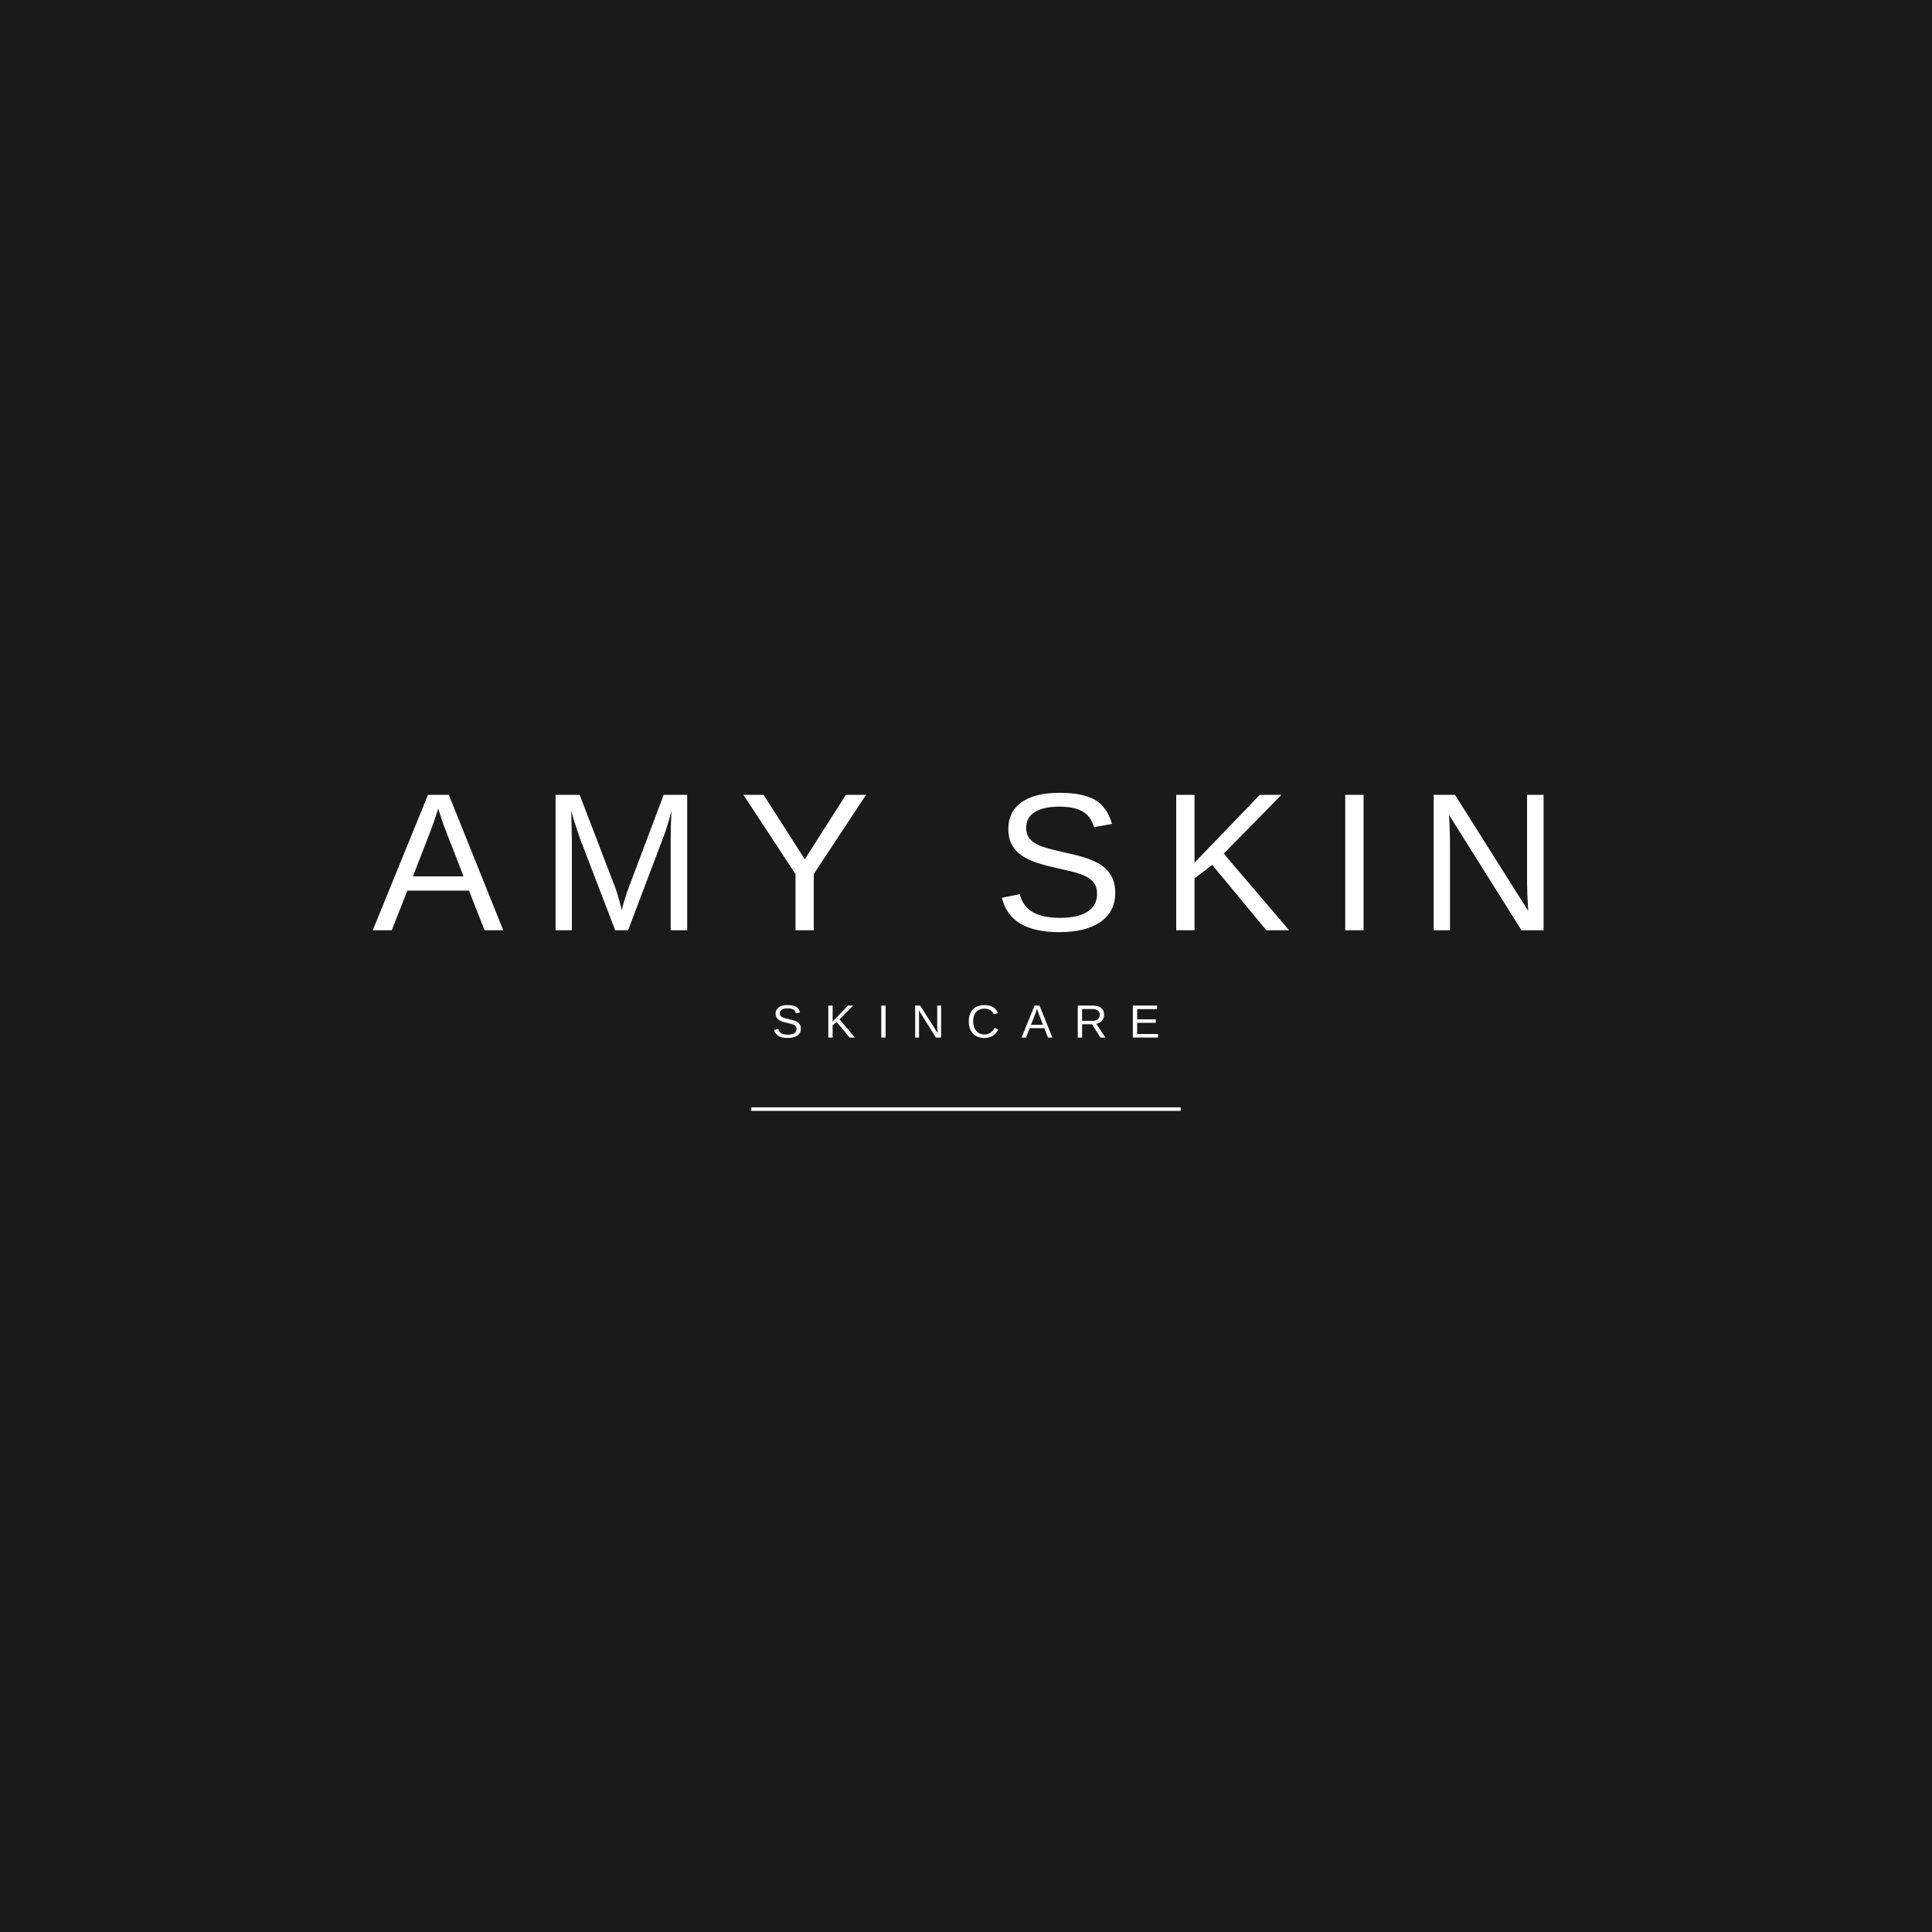
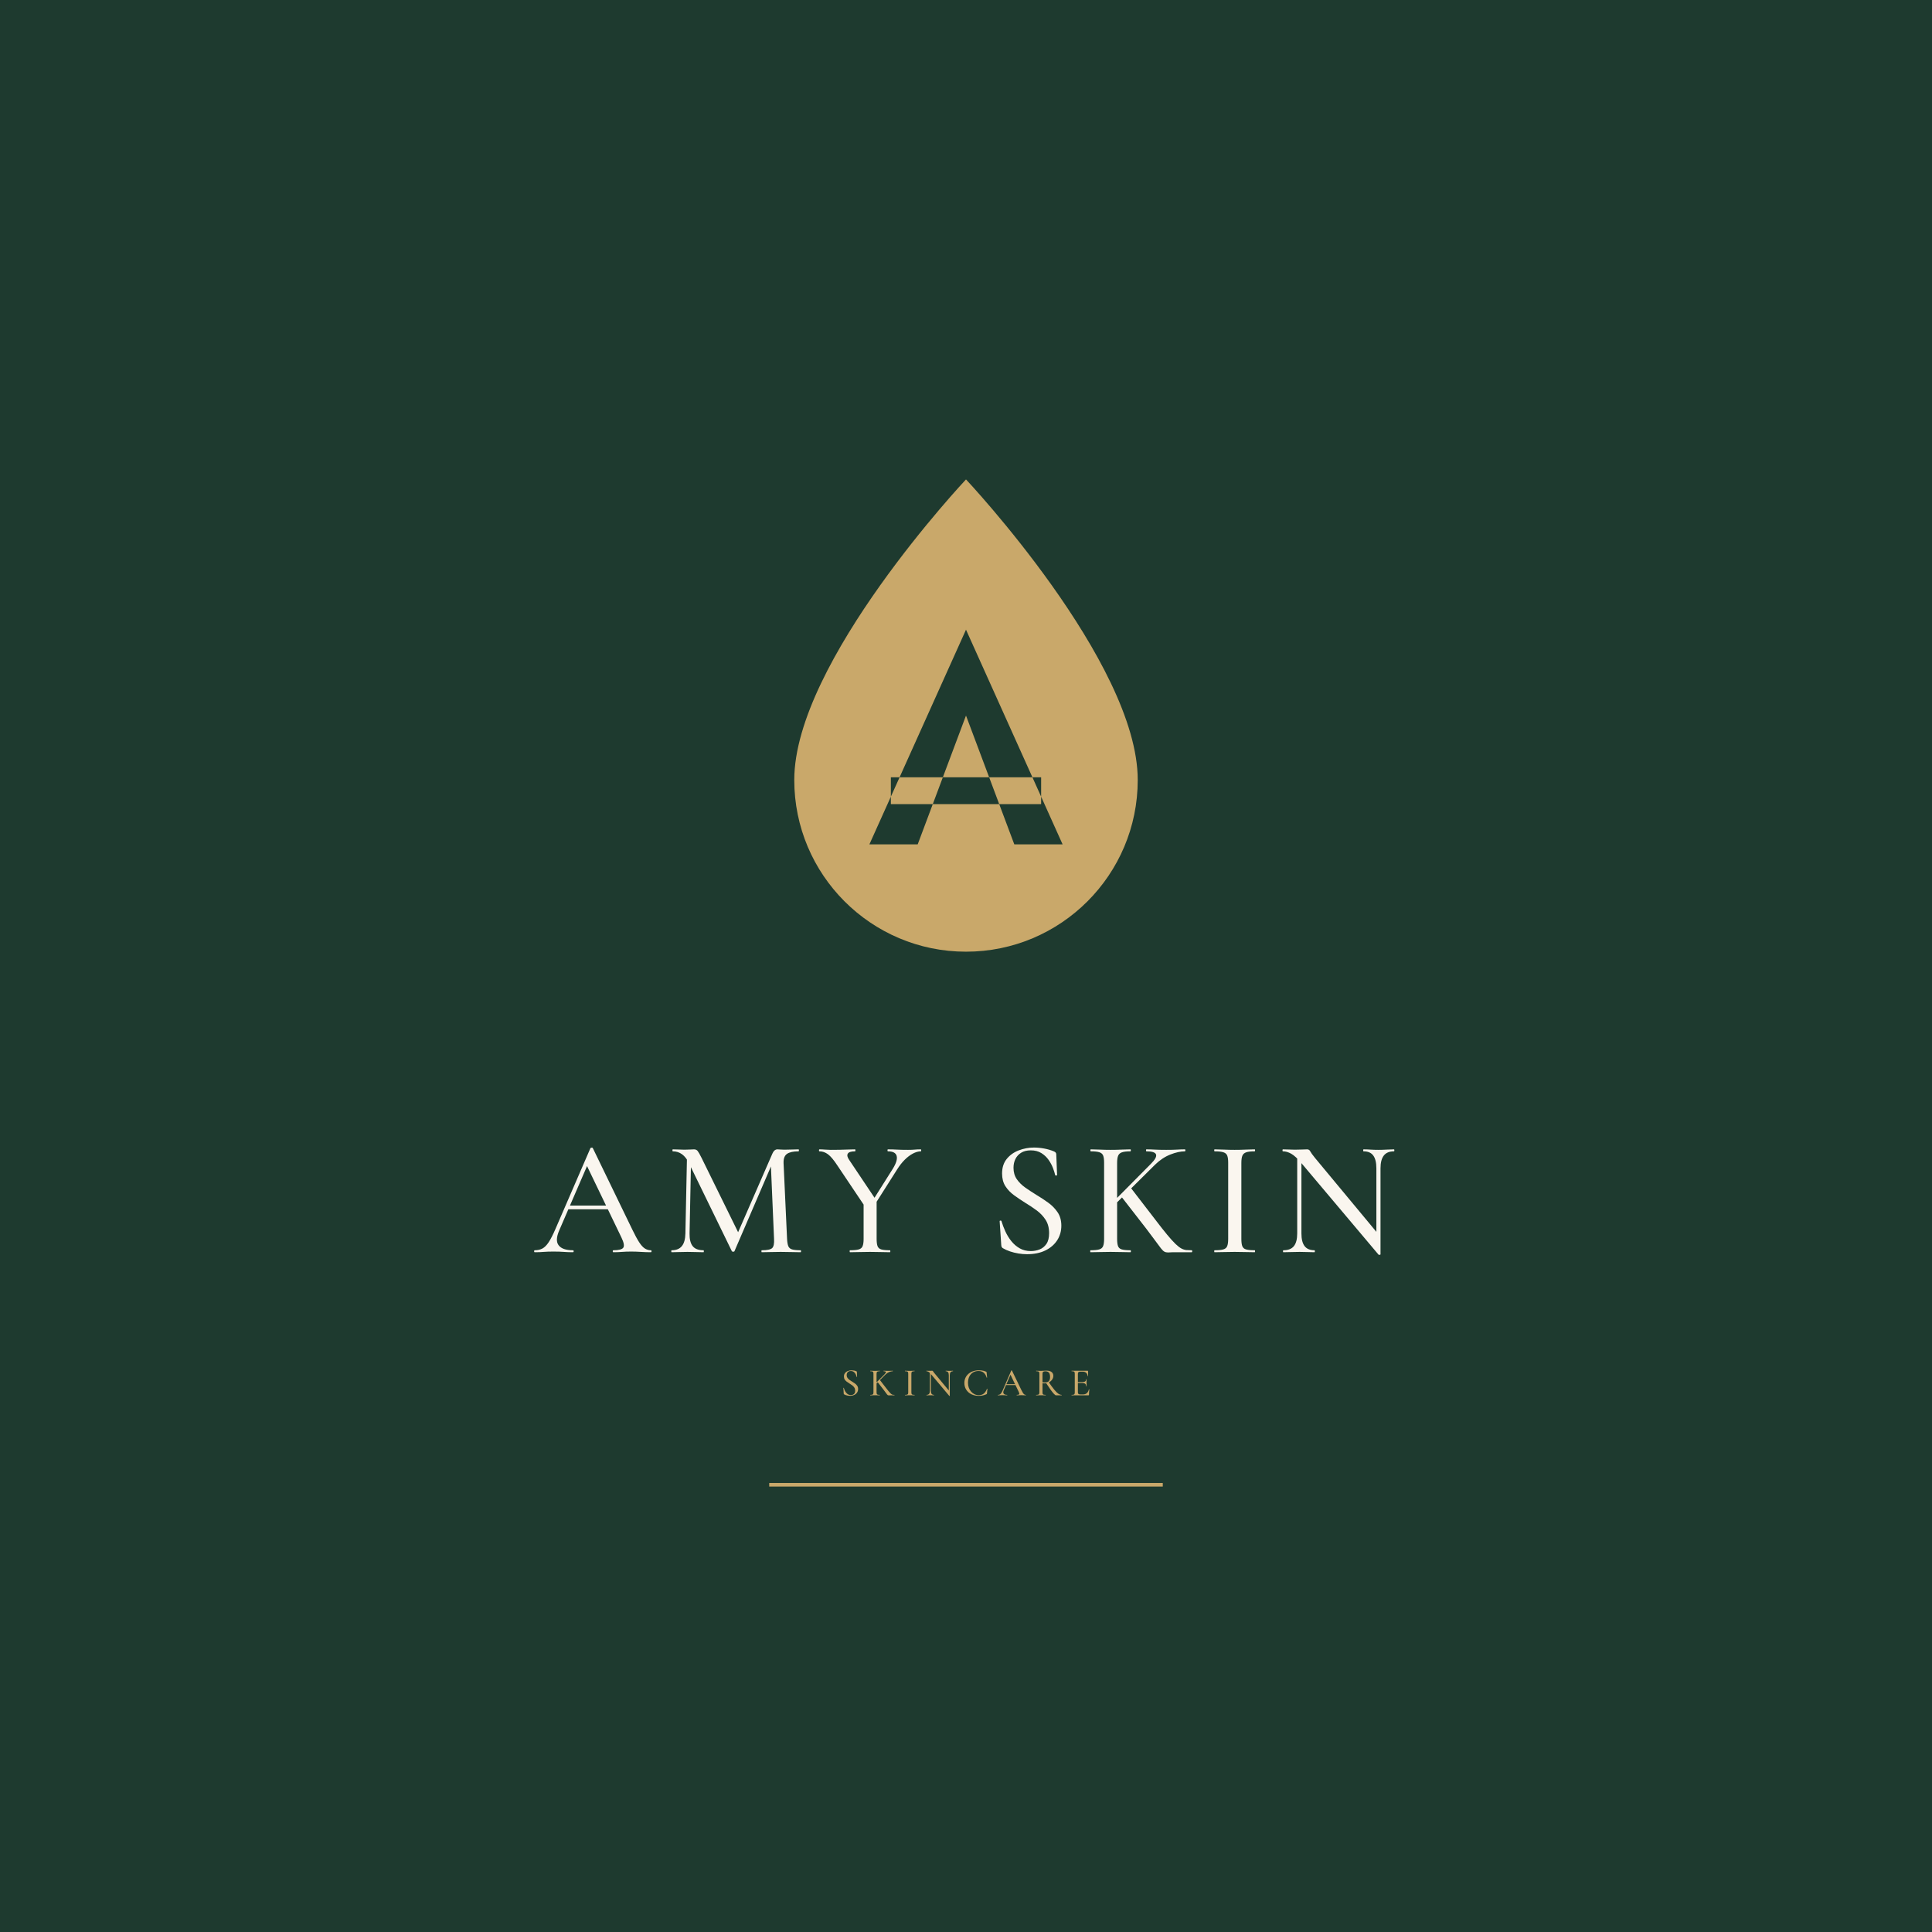
<svg xmlns="http://www.w3.org/2000/svg" width="1080" height="1080" viewBox="0 0 1080 1080">
-   <rect width="1080" height="1080" fill="#1A1A1A" />
-   <text x="540" y="520" text-anchor="middle" font-family="Arial, Helvetica, sans-serif" font-size="110" font-weight="300" letter-spacing="20" fill="#FFFFFF">AMY SKIN</text>
-   <text x="540" y="580" text-anchor="middle" font-family="Arial, sans-serif" font-size="26" letter-spacing="12" fill="#FFFFFF">SKINCARE</text>
-   <line x1="420" y1="620" x2="660" y2="620" stroke="#FFFFFF" stroke-width="2" />
+   <rect width="1080" height="1080" fill="#1E3A2F" />
+   <g transform="translate(390 250) scale(3)">
+     <path d="M50 6 C50 6 18 40 18 62 A32 32 0 1 0 82 62 C82 40 50 6 50 6 Z M50 34 L68 74 L59 74 L50 50 L41 74 L32 74 Z M36 61.5 L64 61.5 L64 66.5 L36 66.5 Z" fill="#C9A86A" fill-rule="evenodd" />
+   </g>
+   <g transform="translate(299.0 700)" fill="#FAF6EF">
+     <g transform="translate(0.00 0) scale(0.092,-0.092)">
+       <path d="M186.95 260.899 198.65 283.399H470.7L477.7 260.899ZM704.35 12Q708.8 12 708.8 6.0Q708.8 0 704.35 0Q675.45 0 644.6 2.0Q613.75 4 585.4 4Q553.05 4 529.425 2.0Q505.8 0 477 0Q473 0 473.0 6.0Q473 12 477 12Q526.25 12 537.15 27.675Q548.05 43.35 526.35 88.5L310.7 536.249L343.2 584.3L147.5 131.55Q121.6 71 144.85 41.5Q168.1 12 230.7 12Q235.7 12 235.7 6.0Q235.7 0 230.7 0Q200.7 0 175.7 2.0Q150.7 4 112.7 4Q75.9 4 53.5 2.0Q31.1 0 -0.7 0Q-4.7 0 -4.7 6.0Q-4.7 12 -0.7 12Q26.3 12 46.075 22.675Q65.85 33.35 84.25 61.375Q102.65 89.4 124.9 141L337.5 632.3Q339.05 635.3 345.125 635.525Q351.2 635.75 352.2 632.3L592.3 137Q615.75 88.35 633.525 60.85Q651.3 33.35 668.175 22.675Q685.05 12 704.35 12Z" />
+     </g>
+     <g transform="translate(73.23 0) scale(0.092,-0.092)">
+       <path d="M118.65 114.35 128.65 602 153.8 600 143.9 114.35Q142.9 62.45 162.65 37.225Q182.4 12 228.35 12Q230.8 12 230.8 6.0Q230.8 0 228.35 0Q206.35 0 183.075 1.0Q159.8 2 131.35 2Q103.75 2 79.95 1.0Q56.15 0 35.25 0Q32.8 0 32.8 6.0Q32.8 12 35.25 12Q76.8 12 97.225 37.225Q117.65 62.45 118.65 114.35ZM818.7 12Q821.25 12 821.25 6.0Q821.25 0 818.7 0Q793.8 0 762.725 1.0Q731.65 2 697.3 2Q663.6 2 634.9 1.0Q606.2 0 582.95 0Q580.5 0 580.5 6.0Q580.5 12 582.95 12Q631.6 12 645.65 25.0Q659.7 38 657.25 81L637 551.949L675.9 608.3L417.05 7Q416.05 3 409.275 3.0Q402.5 3 400.5 7L139.85 542Q105.15 613 42.25 613Q39.8 613 39.8 619.0Q39.8 625 42.25 625Q59.95 625 79.65 624.0Q99.35 623 112.6 623Q132 623 147.375 624.0Q162.75 625 171 625Q185 625 192.775 615.55Q200.55 606.1 217 573L443.75 111.751L406.95 48.15L647.55 600Q653 612.35 660.6 618.675Q668.2 625 677.55 625Q684.8 625 695.25 624.0Q705.7 623 719.6 623Q748.3 623 767.225 624.0Q786.15 625 805.95 625Q808.4 625 808.4 619.0Q808.4 613 805.95 613Q758.3 613 735.975 597.575Q713.65 582.15 715.1 541.05L736.351 81Q737.801 52 743.851 37.0Q749.901 22 767.1 17.0Q784.3 12 818.7 12Z" />
+     </g>
+     <g transform="translate(158.98 0) scale(0.092,-0.092)">
+       <path d="M306.45 284.6 447.6 508.45Q477.85 557.85 470.075 585.425Q462.3 613 416.95 613Q414.5 613 414.5 619.0Q414.5 625 416.95 625Q445.65 625 471.45 623.5Q497.25 622 539.3 622Q564.3 622 579.8 623.5Q595.3 625 617.3 625Q619.3 625 619.3 619.0Q619.3 613 617.3 613Q594.55 613 568.75 599.35Q542.95 585.7 518.525 561.2Q494.1 536.7 472.85 502.749L324.7 269.25ZM280.9 272.35 109.65 527.6Q77.35 576.95 53.025 594.975Q28.7 613 1.15 613Q-1.85 613 -1.85 619.0Q-1.85 625 1.15 625Q17.25 625 35.175 623.5Q53.1 622 69.2 622Q96.65 622 123.975 622.5Q151.3 623 175.675 624.0Q200.05 625 217.5 625Q219.5 625 219.5 619.0Q219.5 613 217.5 613Q181.901 613 173.376 599.05Q164.851 585.1 181.751 560.85L344.45 317.9ZM269.4 310 348.5 319V81Q348.5 52 354.05 37.0Q359.6 22 376.8 17.0Q394 12 428.85 12Q431.85 12 431.85 6.0Q431.85 0 428.85 0Q404.5 0 374.375 1.0Q344.25 2 308.45 2Q274.1 2 242.75 1.0Q211.4 0 187.05 0Q184.5 0 184.5 6.0Q184.5 12 187.05 12Q221.9 12 239.6 17.0Q257.3 22 263.35 37.0Q269.4 52 269.4 81Z" />
+     </g>
+     <g transform="translate(253.37 0) scale(0.092,-0.092)">
+       <path d="M154.2 513Q154.2 472.8 174.25 443.75Q194.3 414.7 226.35 392.25Q258.4 369.8 293.95 347.9Q331.4 325.55 365.625 300.7Q399.85 275.85 422.35 242.45Q444.85 209.05 444.85 161.05Q444.85 111.9 419.65 72.725Q394.45 33.55 347.875 10.775Q301.3 -12 236 -12Q210.4 -12 183.95 -7.65Q157.5 -3.3 133.2 4.875Q108.9 13.05 89.2 24.7Q84.65 27.7 82.475 31.75Q80.3 35.8 79.75 43.7L70.15 186.75Q69.15 191.75 74.65 192.25Q80.15 192.75 81.15 188.75Q90.1 158.3 104.8 126.275Q119.5 94.25 140.9 67.45Q162.3 40.65 191.675 23.8Q221.05 6.95 259.8 6.95Q287.2 6.95 312.6 16.875Q338 26.8 354.25 50.55Q370.5 74.3 370.5 115.7Q370.5 163.8 349.225 196.75Q327.95 229.7 294.95 254.1Q261.95 278.5 225.4 300.4Q190.4 322.3 157.85 345.975Q125.3 369.65 105.025 401.15Q84.75 432.65 84.75 478.3Q84.75 532.1 113.225 567.05Q141.7 602 186.35 619.0Q231 636 278.25 636Q308.75 636 340.626 630.05Q372.501 624.1 399 612.9Q407.901 609.45 410.951 604.725Q414 600 414 594.55L418.95 470.099Q418.95 466.549 413.9 465.874Q408.85 465.199 407.4 468.749Q403.6 486.249 393.975 511.549Q384.35 536.849 367.175 561.35Q350 585.85 323.375 602.4Q296.75 618.95 258.95 618.95Q224.05 618.95 200.8 604.55Q177.55 590.15 165.875 566.525Q154.2 542.9 154.2 513Z" />
+     </g>
+     <g transform="translate(307.56 0) scale(0.092,-0.092)">
+       <path d="M115.65 81V544Q115.65 573 109.825 587.5Q104 602 86.575 607.5Q69.15 613 34.75 613Q32.3 613 32.3 619.0Q32.3 625 34.75 625Q59.65 625 90.275 623.5Q120.9 622 154.7 622Q191.05 622 221.4 623.5Q251.75 625 275.65 625Q278.1 625 278.1 619.0Q278.1 613 275.65 613Q241.25 613 224.05 607.0Q206.85 601 200.8 586.0Q194.75 571 194.75 542V81Q194.75 52 200.3 37.0Q205.85 22 223.325 17.0Q240.8 12 275.65 12Q278.55 12 278.55 6.0Q278.55 0 275.65 0Q250.75 0 220.9 1.0Q191.05 2 154.7 2Q120.9 2 89.55 1.0Q58.2 0 33.3 0Q31.3 0 31.3 6.0Q31.3 12 33.3 12Q68.15 12 85.85 17.0Q103.55 22 109.6 37.0Q115.65 52 115.65 81ZM370.3 145 218.45 340.45 277.551 391.6 425.601 199.35Q469.001 142.15 499.026 106.1Q529.051 70.05 549.476 50.375Q569.901 30.7 585.55 22.525Q601.2 14.35 615.8 13.175Q630.4 12 648.05 12Q651.05 12 651.05 6.0Q651.05 0 648.05 0Q603.5 0 576.5 0.0Q549.5 0 536.05 0Q525.45 0 518.025 -0.725Q510.6 -1.45 504.25 -1.45Q490.7 -1.45 481.8 3.55Q472.9 8.55 461.05 23.55Q449.2 38.55 428.3 67.55Q407.4 96.55 370.3 145ZM142.9 277.8 400.35 537.4Q437.9 574.95 431.15 593.975Q424.4 613 372.75 613Q370.3 613 370.3 619.0Q370.3 625 372.75 625Q398.1 625 424.175 623.5Q450.25 622 492.95 622Q534.9 622 559.325 623.5Q583.75 625 606.451 625Q609.451 625 609.451 619.0Q609.451 613 606.451 613Q567.05 613 517.55 593.375Q468.05 573.75 424.7 531.4L168.25 277Z" />
+     </g>
+     <g transform="translate(375.82 0) scale(0.092,-0.092)">
+       <path d="M207.75 81Q207.75 52 213.3 37.0Q218.85 22 236.325 17.0Q253.8 12 288.65 12Q291.1 12 291.1 6.0Q291.1 0 288.65 0Q263.635 0 233.408 1.0Q203.181 2 166.7 2Q132.164 2 101.291 1.0Q70.417 0 45.3 0Q42.75 0 42.75 6.0Q42.75 12 45.48 12Q80.06 12 97.805 17.0Q115.55 22 121.6 37.0Q127.65 52 127.65 81V544Q127.65 573 121.702 587.5Q115.755 602 97.912 607.5Q80.07 613 45.3 613Q42.75 613 42.75 619.0Q42.75 625 45.3 625Q70.417 625 101.291 623.5Q132.164 622 166.7 622Q203.181 622 233.929 623.5Q264.677 625 288.65 625Q291.1 625 291.1 619.0Q291.1 613 288.65 613Q254.109 613 236.838 607.0Q219.567 601 213.659 586.0Q207.75 571 207.75 542Z" />
+     </g>
+     <g transform="translate(414.92 0) scale(0.092,-0.092)">
+       <path d="M122.05 114.35V602L147.65 600V114.35Q147.65 62.45 166.9 37.225Q186.15 12 226.8 12Q229.35 12 229.35 6.0Q229.35 0 226.8 0Q206.45 0 184.6 1.0Q162.75 2 136.4 2Q109.7 2 84.775 1.0Q59.85 0 38.05 0Q35.6 0 35.6 6.0Q35.6 12 38.05 12Q82.05 12 102.05 37.225Q122.05 62.45 122.05 114.35ZM628.2 -12.8Q628.2 -15.25 623.425 -15.75Q618.65 -16.25 616.65 -15.25L146.2 543Q111.3 584 85.475 598.5Q59.65 613 35.2 613Q32.65 613 32.65 619.0Q32.65 625 35.2 625Q53.55 625 72.9 624.0Q92.25 623 108.05 623Q131.95 623 151.875 624.0Q171.801 625 182.301 625Q195.301 625 200.976 613.5Q206.651 602 230.101 573L620.2 103.251ZM628.2 509.65V-12.8L603.05 17.75V509.65Q603.05 561.55 584.35 587.275Q565.65 613 525 613Q523 613 523.0 619.0Q523 625 525 625Q545.9 625 567.75 623.5Q589.6 622 615.95 622Q640.75 622 665.1 623.5Q689.45 625 709.8 625Q712.35 625 712.35 619.0Q712.35 613 709.8 613Q668.15 613 648.175 587.275Q628.2 561.55 628.2 509.65Z" />
+     </g>
+   </g>
+   <g transform="translate(469.9 780)" fill="#C9A86A">
+     <g transform="translate(0.00 0) scale(0.022,-0.022)">
+       <path d="M154.2 513Q154.2 472.8 174.25 443.75Q194.3 414.7 226.35 392.25Q258.4 369.8 293.95 347.9Q331.4 325.55 365.625 300.7Q399.85 275.85 422.35 242.45Q444.85 209.05 444.85 161.05Q444.85 111.9 419.65 72.725Q394.45 33.55 347.875 10.775Q301.3 -12 236 -12Q210.4 -12 183.95 -7.65Q157.5 -3.3 133.2 4.875Q108.9 13.05 89.2 24.7Q84.65 27.7 82.475 31.75Q80.3 35.8 79.75 43.7L70.15 186.75Q69.15 191.75 74.65 192.25Q80.15 192.75 81.15 188.75Q90.1 158.3 104.8 126.275Q119.5 94.25 140.9 67.45Q162.3 40.65 191.675 23.8Q221.05 6.95 259.8 6.95Q287.2 6.95 312.6 16.875Q338 26.8 354.25 50.55Q370.5 74.3 370.5 115.7Q370.5 163.8 349.225 196.75Q327.95 229.7 294.95 254.1Q261.95 278.5 225.4 300.4Q190.4 322.3 157.85 345.975Q125.3 369.65 105.025 401.15Q84.75 432.65 84.75 478.3Q84.75 532.1 113.225 567.05Q141.7 602 186.35 619.0Q231 636 278.25 636Q308.75 636 340.626 630.05Q372.501 624.1 399 612.9Q407.901 609.45 410.951 604.725Q414 600 414 594.55L418.95 470.099Q418.95 466.549 413.9 465.874Q408.85 465.199 407.4 468.749Q403.6 486.249 393.975 511.549Q384.35 536.849 367.175 561.35Q350 585.85 323.375 602.4Q296.75 618.95 258.95 618.95Q224.05 618.95 200.8 604.55Q177.55 590.15 165.875 566.525Q154.2 542.9 154.2 513Z" />
+     </g>
+     <g transform="translate(15.82 0) scale(0.022,-0.022)">
+       <path d="M115.65 81V544Q115.65 573 109.825 587.5Q104 602 86.575 607.5Q69.15 613 34.75 613Q32.3 613 32.3 619.0Q32.3 625 34.75 625Q59.65 625 90.275 623.5Q120.9 622 154.7 622Q191.05 622 221.4 623.5Q251.75 625 275.65 625Q278.1 625 278.1 619.0Q278.1 613 275.65 613Q241.25 613 224.05 607.0Q206.85 601 200.8 586.0Q194.75 571 194.75 542V81Q194.75 52 200.3 37.0Q205.85 22 223.325 17.0Q240.8 12 275.65 12Q278.55 12 278.55 6.0Q278.55 0 275.65 0Q250.75 0 220.9 1.0Q191.05 2 154.7 2Q120.9 2 89.55 1.0Q58.2 0 33.3 0Q31.3 0 31.3 6.0Q31.3 12 33.3 12Q68.15 12 85.85 17.0Q103.55 22 109.6 37.0Q115.65 52 115.65 81ZM370.3 145 218.45 340.45 277.551 391.6 425.601 199.35Q469.001 142.15 499.026 106.1Q529.051 70.05 549.476 50.375Q569.901 30.7 585.55 22.525Q601.2 14.35 615.8 13.175Q630.4 12 648.05 12Q651.05 12 651.05 6.0Q651.05 0 648.05 0Q603.5 0 576.5 0.0Q549.5 0 536.05 0Q525.45 0 518.025 -0.725Q510.6 -1.45 504.25 -1.45Q490.7 -1.45 481.8 3.55Q472.9 8.55 461.05 23.55Q449.2 38.55 428.3 67.55Q407.4 96.55 370.3 145ZM142.9 277.8 400.35 537.4Q437.9 574.95 431.15 593.975Q424.4 613 372.75 613Q370.3 613 370.3 619.0Q370.3 625 372.75 625Q398.1 625 424.175 623.5Q450.25 622 492.95 622Q534.9 622 559.325 623.5Q583.75 625 606.451 625Q609.451 625 609.451 619.0Q609.451 613 606.451 613Q567.05 613 517.55 593.375Q468.05 573.75 424.7 531.4L168.25 277Z" />
+     </g>
+     <g transform="translate(35.00 0) scale(0.022,-0.022)">
+       <path d="M207.75 81Q207.75 52 213.3 37.0Q218.85 22 236.325 17.0Q253.8 12 288.65 12Q291.1 12 291.1 6.0Q291.1 0 288.65 0Q263.635 0 233.408 1.0Q203.181 2 166.7 2Q132.164 2 101.291 1.0Q70.417 0 45.3 0Q42.75 0 42.75 6.0Q42.75 12 45.48 12Q80.06 12 97.805 17.0Q115.55 22 121.6 37.0Q127.65 52 127.65 81V544Q127.65 573 121.702 587.5Q115.755 602 97.912 607.5Q80.07 613 45.3 613Q42.75 613 42.75 619.0Q42.75 625 45.3 625Q70.417 625 101.291 623.5Q132.164 622 166.7 622Q203.181 622 233.929 623.5Q264.677 625 288.65 625Q291.1 625 291.1 619.0Q291.1 613 288.65 613Q254.109 613 236.838 607.0Q219.567 601 213.659 586.0Q207.75 571 207.75 542Z" />
+     </g>
+     <g transform="translate(47.21 0) scale(0.022,-0.022)">
+       <path d="M122.05 114.35V602L147.65 600V114.35Q147.65 62.45 166.9 37.225Q186.15 12 226.8 12Q229.35 12 229.35 6.0Q229.35 0 226.8 0Q206.45 0 184.6 1.0Q162.75 2 136.4 2Q109.7 2 84.775 1.0Q59.85 0 38.05 0Q35.6 0 35.6 6.0Q35.6 12 38.05 12Q82.05 12 102.05 37.225Q122.05 62.45 122.05 114.35ZM628.2 -12.8Q628.2 -15.25 623.425 -15.75Q618.65 -16.25 616.65 -15.25L146.2 543Q111.3 584 85.475 598.5Q59.65 613 35.2 613Q32.65 613 32.65 619.0Q32.65 625 35.2 625Q53.55 625 72.9 624.0Q92.25 623 108.05 623Q131.95 623 151.875 624.0Q171.801 625 182.301 625Q195.301 625 200.976 613.5Q206.651 602 230.101 573L620.2 103.251ZM628.2 509.65V-12.8L603.05 17.75V509.65Q603.05 561.55 584.35 587.275Q565.65 613 525 613Q523 613 523.0 619.0Q523 625 525 625Q545.9 625 567.75 623.5Q589.6 622 615.95 622Q640.75 622 665.1 623.5Q689.45 625 709.8 625Q712.35 625 712.35 619.0Q712.35 613 709.8 613Q668.15 613 648.175 587.275Q628.2 561.55 628.2 509.65Z" />
+     </g>
+     <g transform="translate(68.11 0) scale(0.022,-0.022)">
+       <path d="M416 636Q454.25 636 486.75 632.45Q519.25 628.9 547.7 620.975Q576.15 613.05 602.2 600.2Q609.55 596.65 611.5 593.25Q613.45 589.85 614.45 577.75L626.9 452.5Q626.9 450.05 621.625 448.775Q616.35 447.5 614.9 451.5Q590.2 533.6 539.25 576.225Q488.3 618.85 408.8 618.85Q329.25 618.85 268.875 582.075Q208.501 545.3 174.701 477.75Q140.901 410.2 140.901 317.75Q140.901 250.5 161.926 193.175Q182.951 135.85 220.626 93.65Q258.3 51.45 307.7 28.025Q357.1 4.6 414.4 4.6Q493.65 4.6 543.175 44.75Q592.7 84.9 623.25 166.7Q624.7 169.7 629.75 168.7Q634.8 167.7 634.8 165.25L623.65 51.15Q622.65 39.15 620.425 35.925Q618.2 32.7 610.85 28.7Q560.1 5.65 513.7 -3.45Q467.3 -12.55 413.85 -12.55Q307.5 -12.55 225.15 28.5Q142.8 69.55 95.9 143.425Q49 217.3 49 314.05Q49 386.05 76.4 445.175Q103.8 504.3 153.65 546.975Q203.5 589.65 270.3 612.825Q337.1 636 416 636Z" />
+     </g>
+     <g transform="translate(88.00 0) scale(0.022,-0.022)">
+       <path d="M186.95 260.899 198.65 283.399H470.7L477.7 260.899ZM704.35 12Q708.8 12 708.8 6.0Q708.8 0 704.35 0Q675.45 0 644.6 2.0Q613.75 4 585.4 4Q553.05 4 529.425 2.0Q505.8 0 477 0Q473 0 473.0 6.0Q473 12 477 12Q526.25 12 537.15 27.675Q548.05 43.35 526.35 88.5L310.7 536.249L343.2 584.3L147.5 131.55Q121.6 71 144.85 41.5Q168.1 12 230.7 12Q235.7 12 235.7 6.0Q235.7 0 230.7 0Q200.7 0 175.7 2.0Q150.7 4 112.7 4Q75.9 4 53.5 2.0Q31.1 0 -0.7 0Q-4.7 0 -4.7 6.0Q-4.7 12 -0.7 12Q26.3 12 46.075 22.675Q65.85 33.35 84.25 61.375Q102.65 89.4 124.9 141L337.5 632.3Q339.05 635.3 345.125 635.525Q351.2 635.75 352.2 632.3L592.3 137Q615.75 88.35 633.525 60.85Q651.3 33.35 668.175 22.675Q685.05 12 704.35 12Z" />
+     </g>
+     <g transform="translate(108.37 0) scale(0.022,-0.022)">
+       <path d="M546.5 0Q530.4 0 493.875 38.325Q457.35 76.65 405.95 148.475Q354.55 220.3 290.6 319.3L358.401 340.15Q441.701 219.15 500.126 146.975Q558.55 74.8 603.65 43.4Q648.75 12 690.4 12Q692.95 12 692.95 6.0Q692.95 0 690.4 0Q634.15 0 598.675 0.0Q563.2 0 546.5 0ZM306.2 628Q389.95 628 434.5 592.575Q479.051 557.15 479.051 497.7Q479.051 442 447.151 397.875Q415.251 353.75 363.751 328.75Q312.251 303.75 252.501 303.75Q241.251 303.75 228.126 304.3Q215 304.85 204.1 305.85V81Q204.1 52 209.65 37.0Q215.2 22 232.675 17.0Q250.15 12 285 12Q287.55 12 287.55 6.0Q287.55 0 285 0Q260.1 0 230.025 1.0Q199.95 2 163.6 2Q129.8 2 98.675 1.0Q67.55 0 42.65 0Q40.2 0 40.2 6.0Q40.2 12 42.65 12Q77.5 12 94.975 17.0Q112.45 22 118.775 37.0Q125.1 52 125.1 81V544Q125.1 573 119.275 587.5Q113.45 602 96.25 607.5Q79.05 613 44.2 613Q41.65 613 41.65 619.0Q41.65 625 44.2 625Q68.55 625 99.175 623.5Q129.8 622 163.6 622Q195.5 622 235.825 625.0Q276.15 628 306.2 628ZM396.95 465.75Q396.95 522 381.925 553.55Q366.9 585.1 339.575 598.25Q312.25 611.4 274.801 611.4Q237 611.4 220.55 597.5Q204.1 583.6 204.1 542V331.1Q218.1 329.65 234.375 328.65Q250.65 327.65 263.2 327.65Q337.05 327.65 367.0 362.075Q396.95 396.5 396.95 465.75Z" />
+     </g>
+     <g transform="translate(128.19 0) scale(0.022,-0.022)">
+       <path d="M468.7 0H42.65Q40.2 0 40.2 6.0Q40.2 12 42.65 12Q77.5 12 94.7 17.0Q111.9 22 117.725 37.0Q123.55 52 123.55 81V544Q123.55 573 117.725 587.5Q111.9 602 94.7 607.5Q77.5 613 42.65 613Q40.2 613 40.2 619.0Q40.2 625 42.65 625H451.25Q460.7 625 460.7 616L462.7 489.6Q462.7 487.05 457.425 486.6Q452.15 486.15 451.25 489.15Q444.05 544.3 412.1 572.9Q380.15 601.5 328.05 601.5H276.6Q247.25 601.5 231.225 596.275Q215.2 591.05 208.925 577.675Q202.65 564.3 202.65 540.25V85Q202.65 61.05 208.475 47.5Q214.3 33.95 228.975 28.5Q243.65 23.05 271.2 23.05H336.649Q393.75 23.05 430.85 56.7Q467.95 90.35 481.7 151.85Q482.15 154.85 487.925 153.9Q493.7 152.95 493.7 150.4Q489.7 123.05 486.975 85.2Q484.25 47.35 484.25 15Q484.25 0 468.7 0ZM412.7 229.6Q412.7 272.8 388.3 293.275Q363.9 313.75 310.5 313.75H165.05V336.8H312.6Q364.45 336.8 388.075 354.55Q411.7 372.3 411.7 408.95Q411.7 411.4 417.475 411.4Q423.25 411.4 423.25 408.95Q423.25 378.15 422.75 361.025Q422.25 343.9 422.25 325Q422.25 301.65 423.475 279.025Q424.7 256.4 424.7 229.6Q424.7 227.6 418.7 227.6Q412.7 227.6 412.7 229.6Z" />
+     </g>
+   </g>
+   <line x1="430" y1="830" x2="650" y2="830" stroke="#C9A86A" stroke-width="2" />
</svg>
